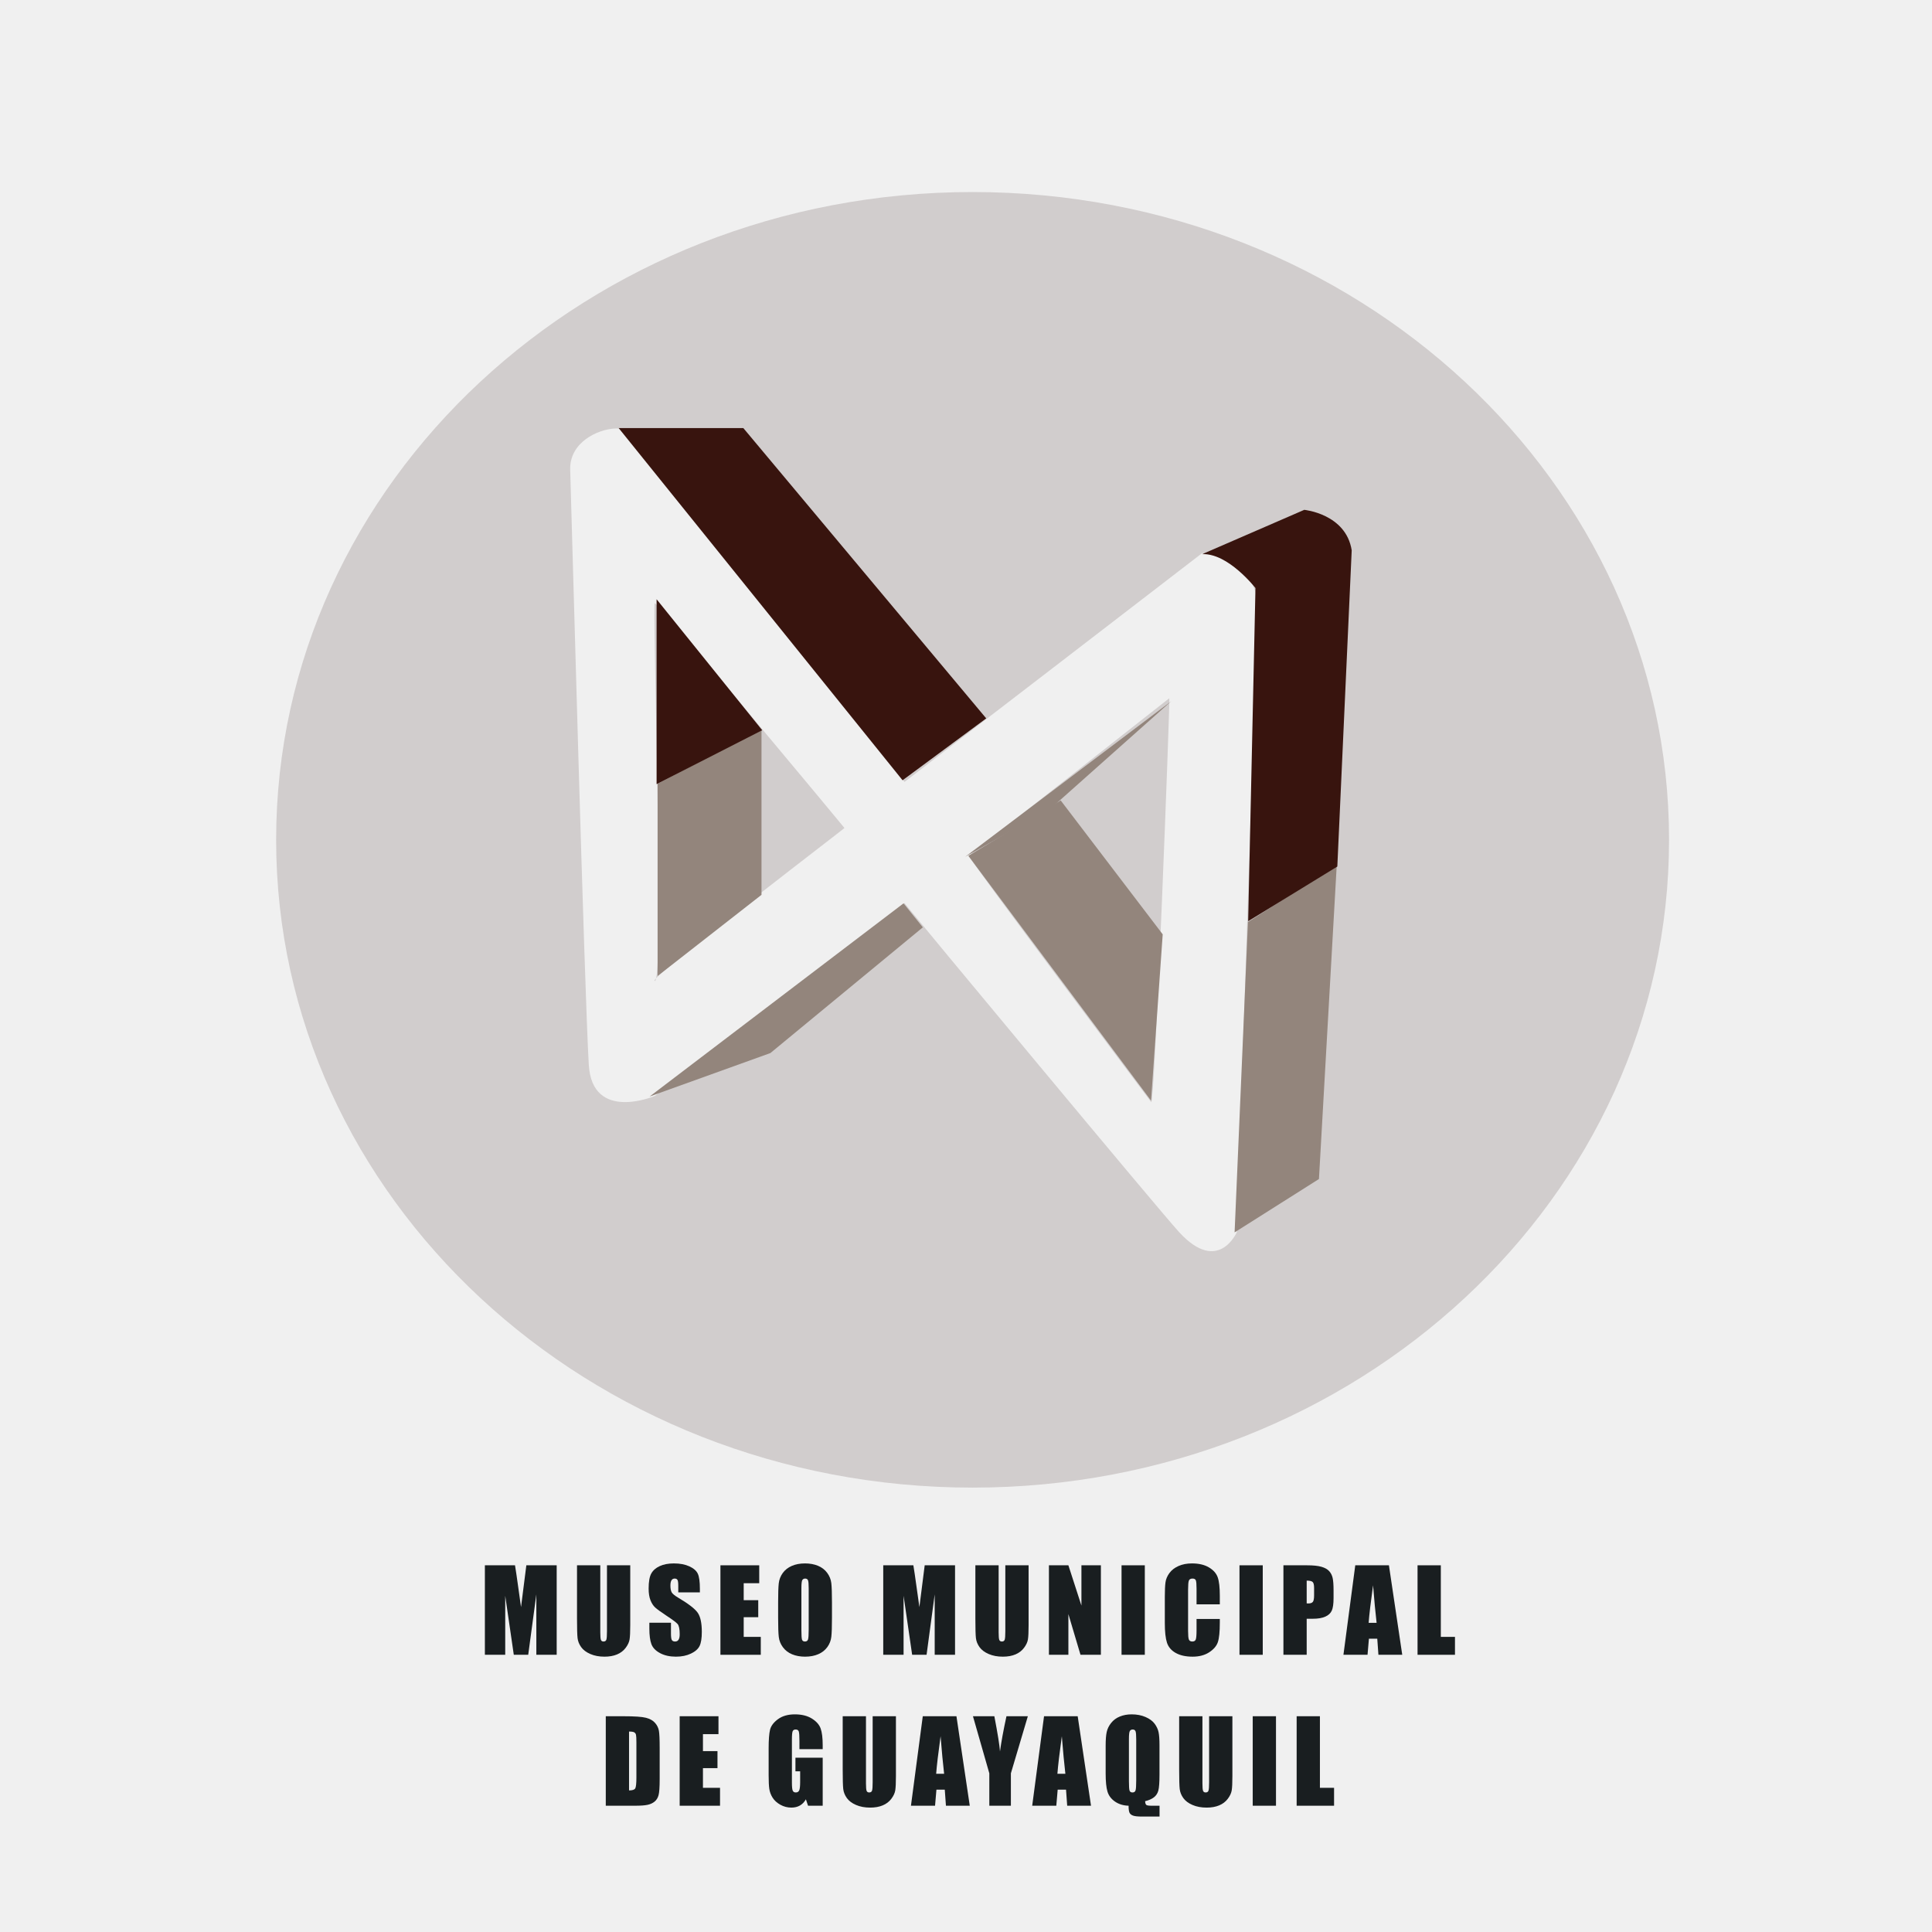
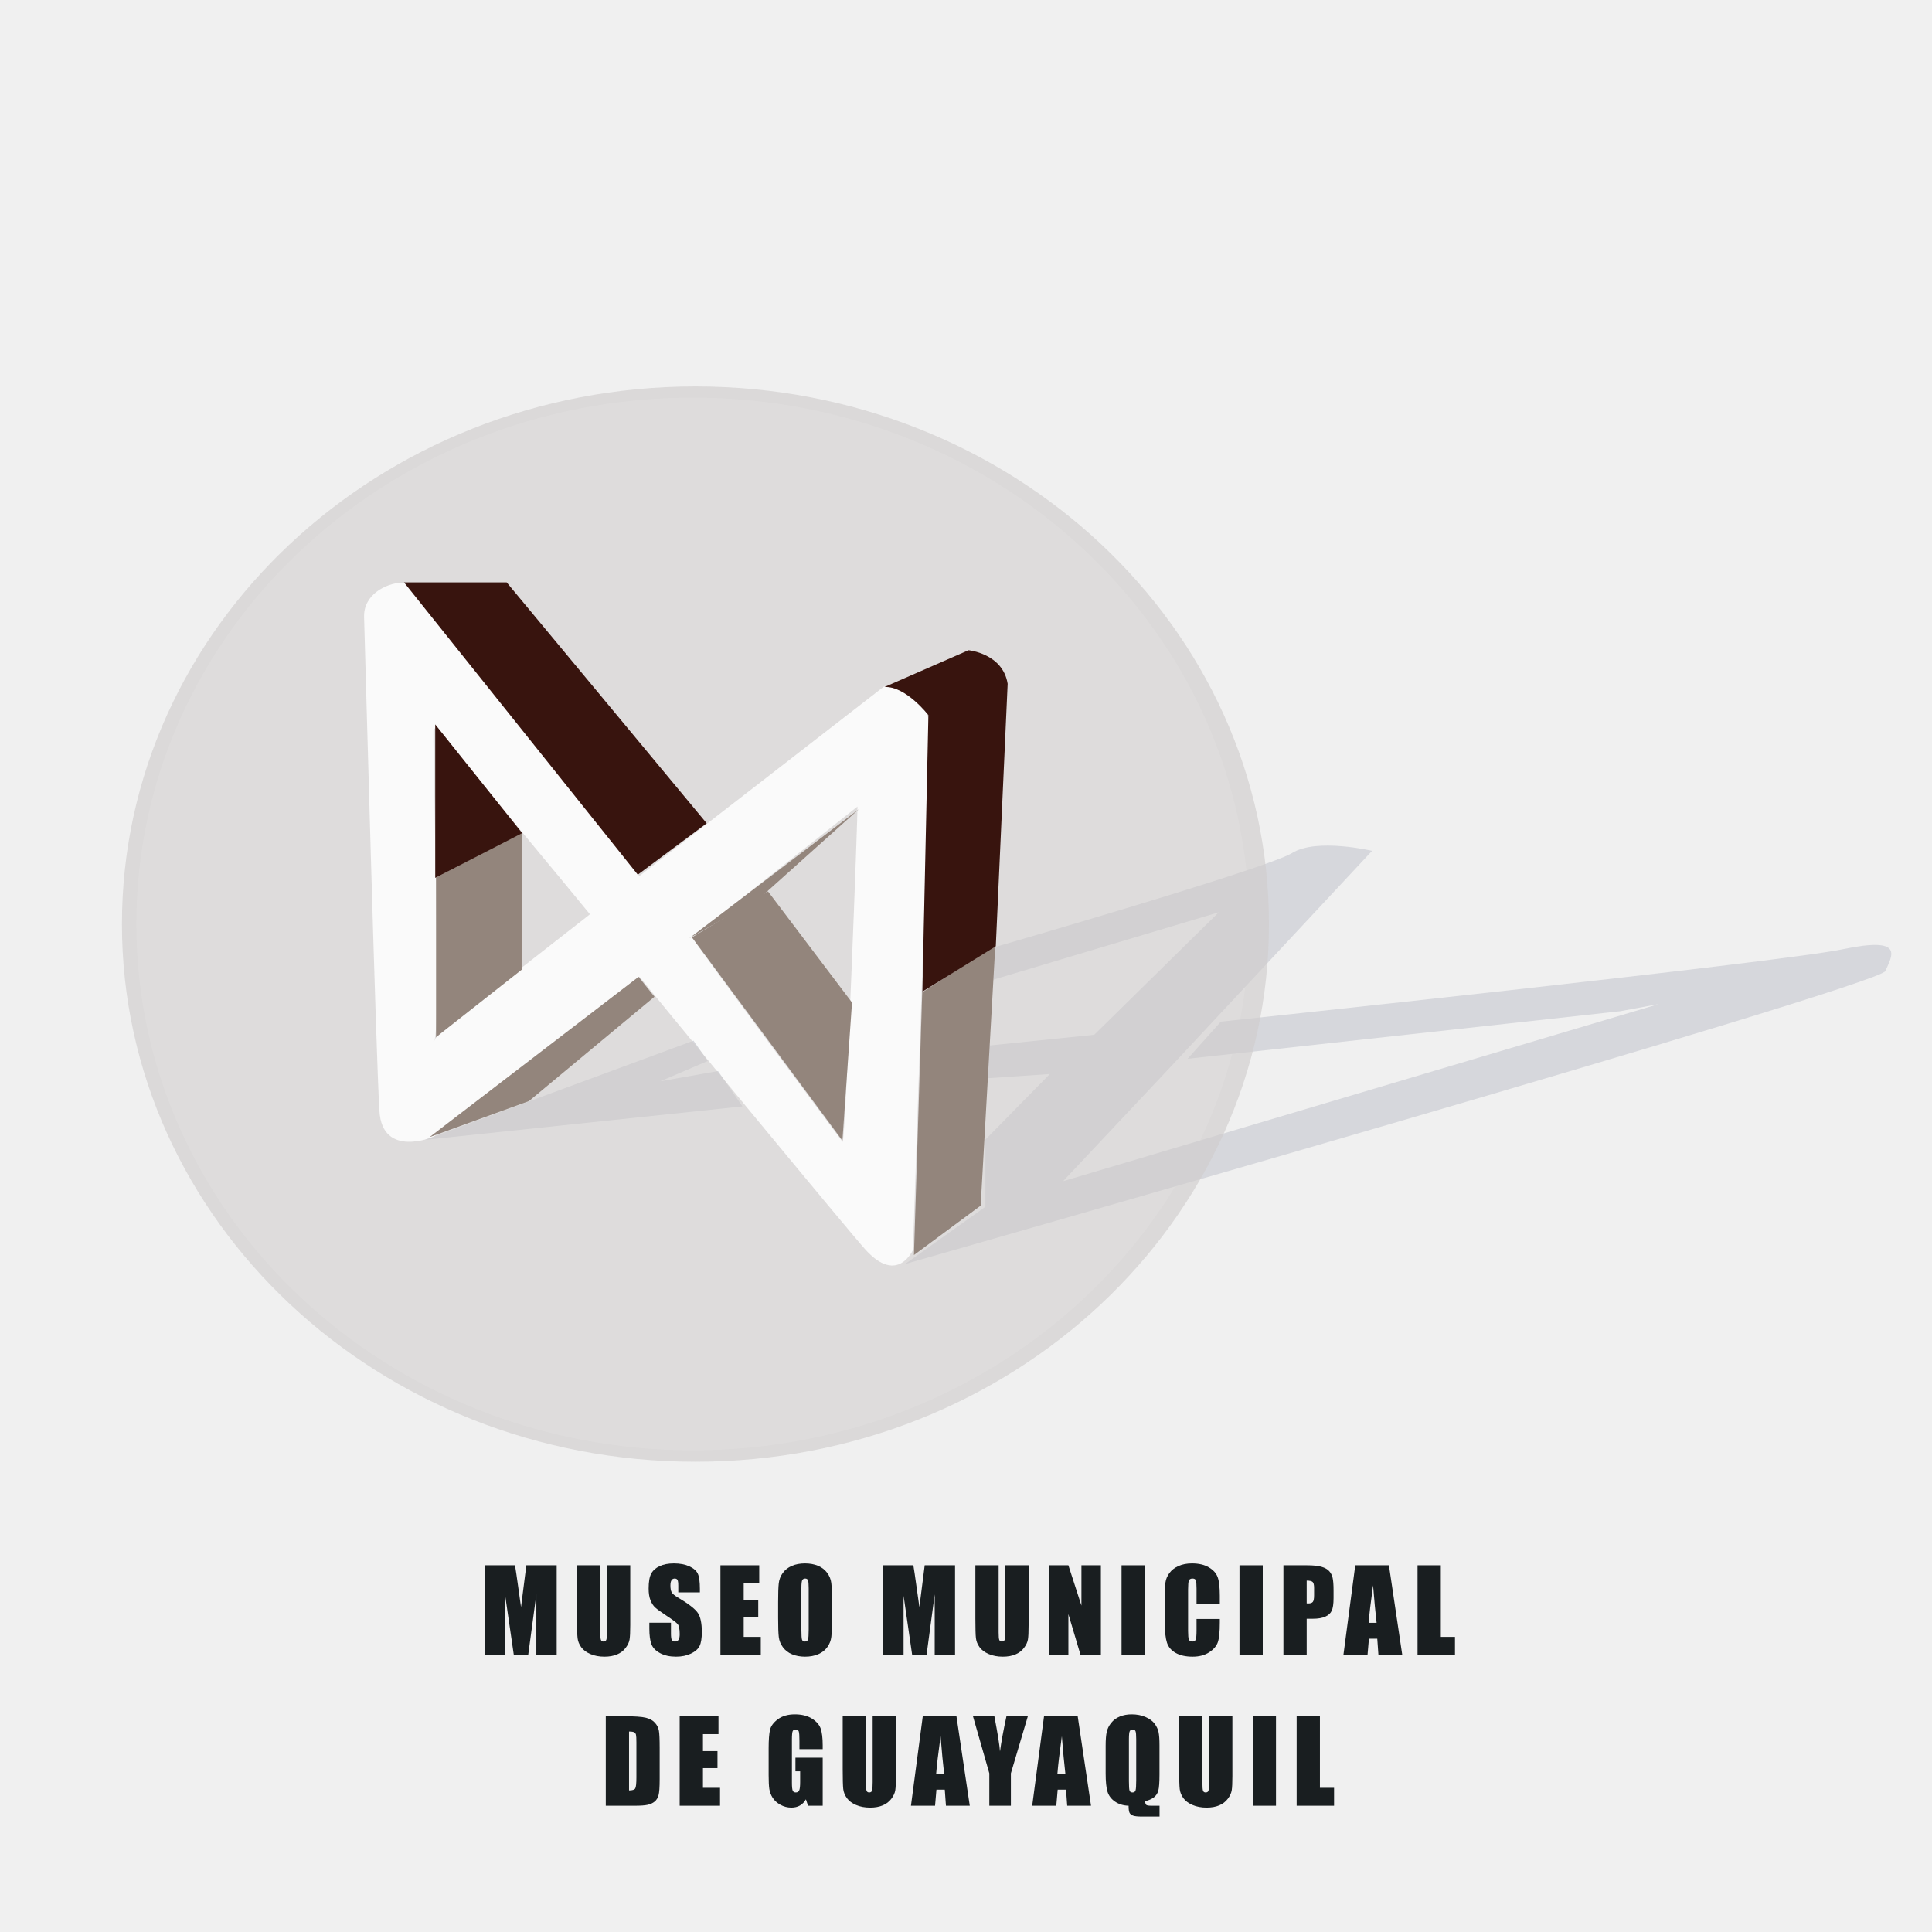
- <svg xmlns="http://www.w3.org/2000/svg" viewBox="0 0 256 256" version="1.1" xml:space="preserve" style="fill-rule:evenodd;clip-rule:evenodd;stroke-linejoin:round;stroke-miterlimit:1.414;">
+ <svg xmlns="http://www.w3.org/2000/svg" width="100%" height="100%" viewBox="0 0 256 256" version="1.1" xml:space="preserve" style="fill-rule:evenodd;clip-rule:evenodd;stroke-linejoin:round;stroke-miterlimit:1.414;">
  <g id="Capa1">
-     <path id="Capa11" d="M128.874,25.446c50.932,0 92.284,38.462 92.284,85.836c0,47.374 -41.352,85.835 -92.284,85.835c-50.933,0 -92.284,-38.461 -92.284,-85.835c0,-47.374 41.351,-85.836 92.284,-85.836l0,0Zm-47.377,31.336c-2.291,0.094 -6.057,1.831 -5.943,5.473c0.188,5.997 1.883,69.021 2.464,78.833c0.456,7.657 8.726,4.136 8.749,4.136c0.02,0 33.024,-25.425 33.087,-25.552l0.028,0.039c1.093,1.386 33.876,40.88 36.408,43.608c5.177,5.582 7.577,-0.062 7.577,0c0,0.061 2.692,-77.825 2.663,-83.409c-0.028,-5.585 -7.216,-6.656 -7.216,-6.635c0,0.02 -39.44,30.33 -39.46,30.33c-0.02,0 -36.983,-46.585 -37.074,-46.629c-0.28,-0.136 -0.681,-0.204 -1.154,-0.198l-0.129,0.004l0,0Zm46.864,56.594c0.067,0.013 26.451,-20.768 26.577,-20.855c0.128,-0.088 -1.934,54.07 -2.396,53.519c-0.042,-0.05 -24.574,-32.739 -24.181,-32.664l0,0Zm-41.42,16.248c2.509,-2.736 24.978,-19.857 24.957,-19.911c-0.022,-0.059 -24.436,-29.431 -25.135,-29.794c-0.353,-0.184 1.161,45.159 0.178,49.705c-0.215,0.234 -0.284,0.362 -0.178,0.364c0.066,0.002 0.125,-0.124 0.178,-0.364Z" style="fill:#d1cdcd;" />
-     <path d="M165.361,122.177l11.766,-7.559l-2.359,41.608l-11.177,7.071l1.77,-41.12l0,0Z" style="fill:#93857c;fill-rule:nonzero;" />
-     <path d="M128.314,113.401l12.233,-7.339l13.518,17.741l-1.545,22.037l-24.206,-32.439l0,0Z" style="fill:#93857c;fill-rule:nonzero;" />
-     <path d="M87.135,103.847l13.769,-7.193l0,21.915l-13.769,10.757l0,-25.479Z" style="fill:#93857c;fill-rule:nonzero;" />
-     <path d="M122.28,122.878l-2.558,-3.179l-33.643,25.596l16.001,-5.759l20.2,-16.658Z" style="fill:#93857c;fill-rule:nonzero;" />
-     <path d="M81.979,56.726l16.519,0l32.182,38.464l-11.085,8.2l-37.616,-46.664l0,0Z" style="fill:#38140e;fill-rule:nonzero;" />
-     <path d="M159.294,73.429l13.526,-5.872c0,0 5.525,0.526 6.289,5.363l-1.907,41.9l-11.811,7.242l0.965,-44.139c0,0 -3.626,-4.667 -7.062,-4.494" style="fill:#38140e;fill-rule:nonzero;" />
-     <path d="M87.002,103.905l13.994,-7.149l0.78,0.968l-14.774,-18.321l0,24.502Z" style="fill:#38140e;fill-rule:nonzero;" />
-     <path d="M127.901,113.522l11.266,-6.346l16.035,-14.269l-27.301,20.615l0,0Z" style="fill:#93857c;fill-rule:nonzero;" />
-     <g>
-       <path d="M73.764,207.41l0,11.858l-2.696,0l0,-8.005l-1.076,8.005l-1.912,0l-1.135,-7.822l0,7.822l-2.696,0l0,-11.858l3.992,0c0.117,0.713 0.242,1.553 0.374,2.52l0.424,3.017l0.704,-5.537l4.021,0Z" style="fill:#191e20;fill-rule:nonzero;" />
-       <path d="M83.511,207.41l0,7.925c0,0.898 -0.03,1.529 -0.088,1.893c-0.059,0.364 -0.232,0.737 -0.52,1.121c-0.288,0.383 -0.668,0.674 -1.139,0.871c-0.471,0.198 -1.027,0.297 -1.666,0.297c-0.708,0 -1.333,-0.117 -1.875,-0.352c-0.542,-0.234 -0.948,-0.539 -1.216,-0.915c-0.269,-0.376 -0.427,-0.773 -0.476,-1.19c-0.049,-0.418 -0.074,-1.295 -0.074,-2.633l0,-7.017l3.084,0l0,8.892c0,0.517 0.028,0.848 0.084,0.992c0.056,0.144 0.17,0.216 0.341,0.216c0.195,0 0.321,-0.079 0.377,-0.238c0.056,-0.159 0.084,-0.533 0.084,-1.124l0,-8.738l3.084,0Z" style="fill:#191e20;fill-rule:nonzero;" />
-       <path d="M92.738,210.999l-2.864,0l0,-0.879c0,-0.41 -0.037,-0.671 -0.11,-0.784c-0.073,-0.112 -0.195,-0.168 -0.366,-0.168c-0.186,0 -0.326,0.076 -0.421,0.227c-0.095,0.151 -0.143,0.381 -0.143,0.688c0,0.396 0.054,0.694 0.161,0.894c0.103,0.2 0.393,0.442 0.872,0.725c1.372,0.815 2.236,1.484 2.592,2.007c0.357,0.522 0.535,1.365 0.535,2.527c0,0.844 -0.099,1.467 -0.297,1.867c-0.197,0.401 -0.579,0.737 -1.146,1.007c-0.566,0.271 -1.225,0.407 -1.977,0.407c-0.826,0 -1.53,-0.156 -2.113,-0.469c-0.584,-0.312 -0.966,-0.71 -1.147,-1.194c-0.18,-0.483 -0.271,-1.169 -0.271,-2.058l0,-0.776l2.864,0l0,1.443c0,0.444 0.04,0.73 0.121,0.857c0.081,0.127 0.223,0.19 0.428,0.19c0.206,0 0.358,-0.08 0.458,-0.242c0.1,-0.161 0.15,-0.4 0.15,-0.717c0,-0.699 -0.095,-1.155 -0.285,-1.37c-0.196,-0.215 -0.677,-0.574 -1.443,-1.077c-0.767,-0.507 -1.275,-0.876 -1.524,-1.106c-0.249,-0.229 -0.455,-0.546 -0.618,-0.952c-0.164,-0.405 -0.246,-0.923 -0.246,-1.552c0,-0.909 0.116,-1.573 0.348,-1.993c0.232,-0.42 0.607,-0.748 1.124,-0.985c0.518,-0.237 1.143,-0.355 1.875,-0.355c0.801,0 1.484,0.129 2.047,0.388c0.564,0.259 0.938,0.585 1.121,0.978c0.183,0.393 0.275,1.061 0.275,2.003l0,0.469Z" style="fill:#191e20;fill-rule:nonzero;" />
-       <path d="M95.461,207.41l5.141,0l0,2.373l-2.058,0l0,2.249l1.927,0l0,2.255l-1.927,0l0,2.608l2.264,0l0,2.373l-5.347,0l0,-11.858Z" style="fill:#191e20;fill-rule:nonzero;" />
-       <path d="M110.24,214.353c0,1.192 -0.028,2.035 -0.085,2.531c-0.056,0.496 -0.231,0.948 -0.527,1.359c-0.295,0.41 -0.694,0.725 -1.197,0.944c-0.503,0.22 -1.089,0.33 -1.758,0.33c-0.635,0 -1.205,-0.104 -1.71,-0.311c-0.506,-0.208 -0.912,-0.519 -1.22,-0.934c-0.308,-0.415 -0.491,-0.867 -0.549,-1.355c-0.059,-0.488 -0.088,-1.343 -0.088,-2.564l0,-2.028c0,-1.192 0.028,-2.035 0.084,-2.531c0.056,-0.496 0.232,-0.948 0.527,-1.359c0.296,-0.41 0.695,-0.725 1.198,-0.944c0.503,-0.22 1.089,-0.33 1.758,-0.33c0.635,0 1.205,0.104 1.71,0.311c0.505,0.208 0.912,0.519 1.219,0.934c0.308,0.415 0.491,0.867 0.55,1.355c0.058,0.488 0.088,1.343 0.088,2.564l0,2.028Zm-3.084,-3.896c0,-0.552 -0.03,-0.905 -0.091,-1.058c-0.061,-0.154 -0.187,-0.231 -0.378,-0.231c-0.161,0 -0.284,0.062 -0.369,0.187c-0.086,0.124 -0.129,0.492 -0.129,1.102l0,5.537c0,0.689 0.028,1.113 0.085,1.274c0.056,0.162 0.186,0.242 0.391,0.242c0.21,0 0.345,-0.093 0.403,-0.278c0.059,-0.186 0.088,-0.628 0.088,-1.326l0,-5.449Z" style="fill:#191e20;fill-rule:nonzero;" />
-       <path d="M126.548,207.41l0,11.858l-2.696,0l0,-8.005l-1.076,8.005l-1.912,0l-1.135,-7.822l0,7.822l-2.695,0l0,-11.858l3.991,0c0.118,0.713 0.242,1.553 0.374,2.52l0.425,3.017l0.703,-5.537l4.021,0Z" style="fill:#191e20;fill-rule:nonzero;" />
-       <path d="M136.295,207.41l0,7.925c0,0.898 -0.029,1.529 -0.088,1.893c-0.059,0.364 -0.232,0.737 -0.52,1.121c-0.288,0.383 -0.668,0.674 -1.139,0.871c-0.471,0.198 -1.027,0.297 -1.666,0.297c-0.708,0 -1.333,-0.117 -1.875,-0.352c-0.542,-0.234 -0.947,-0.539 -1.216,-0.915c-0.269,-0.376 -0.427,-0.773 -0.476,-1.19c-0.049,-0.418 -0.073,-1.295 -0.073,-2.633l0,-7.017l3.083,0l0,8.892c0,0.517 0.028,0.848 0.084,0.992c0.057,0.144 0.17,0.216 0.341,0.216c0.195,0 0.321,-0.079 0.377,-0.238c0.056,-0.159 0.084,-0.533 0.084,-1.124l0,-8.738l3.084,0Z" style="fill:#191e20;fill-rule:nonzero;" />
-       <path d="M145.873,207.41l0,11.858l-2.702,0l-1.604,-5.391l0,5.391l-2.578,0l0,-11.858l2.578,0l1.728,5.339l0,-5.339l2.578,0Z" style="fill:#191e20;fill-rule:nonzero;" />
-       <rect x="148.611" y="207.41" width="3.083" height="11.858" style="fill:#191e20;fill-rule:nonzero;" />
-       <path d="M161.632,212.581l-3.083,0l0,-2.065c0,-0.601 -0.033,-0.976 -0.099,-1.125c-0.066,-0.149 -0.211,-0.223 -0.436,-0.223c-0.254,0 -0.415,0.09 -0.483,0.271c-0.069,0.181 -0.103,0.571 -0.103,1.172l0,5.508c0,0.576 0.034,0.952 0.103,1.127c0.068,0.176 0.222,0.264 0.461,0.264c0.23,0 0.38,-0.088 0.451,-0.264c0.07,-0.175 0.106,-0.588 0.106,-1.237l0,-1.487l3.083,0l0,0.461c0,1.226 -0.086,2.095 -0.26,2.608c-0.173,0.512 -0.556,0.962 -1.15,1.347c-0.593,0.386 -1.324,0.579 -2.193,0.579c-0.904,0 -1.648,-0.164 -2.234,-0.491c-0.586,-0.327 -0.974,-0.78 -1.165,-1.358c-0.19,-0.579 -0.285,-1.449 -0.285,-2.611l0,-3.465c0,-0.854 0.029,-1.495 0.088,-1.922c0.058,-0.428 0.233,-0.839 0.523,-1.235c0.291,-0.395 0.694,-0.706 1.209,-0.933c0.515,-0.227 1.107,-0.341 1.776,-0.341c0.908,0 1.658,0.176 2.248,0.527c0.591,0.352 0.979,0.79 1.165,1.315c0.185,0.525 0.278,1.342 0.278,2.45l0,1.128Z" style="fill:#191e20;fill-rule:nonzero;" />
-       <rect x="164.238" y="207.41" width="3.083" height="11.858" style="fill:#191e20;fill-rule:nonzero;" />
-       <path d="M170.06,207.41l3.105,0c0.84,0 1.486,0.066 1.937,0.198c0.452,0.132 0.791,0.322 1.018,0.571c0.227,0.249 0.381,0.551 0.462,0.905c0.08,0.354 0.121,0.902 0.121,1.644l0,1.033c0,0.756 -0.079,1.308 -0.235,1.655c-0.156,0.347 -0.443,0.613 -0.86,0.798c-0.418,0.186 -0.964,0.279 -1.637,0.279l-0.828,0l0,4.775l-3.083,0l0,-11.858Zm3.083,2.029l0,3.017c0.088,0.005 0.164,0.008 0.227,0.008c0.283,0 0.48,-0.07 0.59,-0.209c0.11,-0.139 0.164,-0.428 0.164,-0.868l0,-0.974c0,-0.405 -0.063,-0.669 -0.19,-0.791c-0.127,-0.122 -0.391,-0.183 -0.791,-0.183Z" style="fill:#191e20;fill-rule:nonzero;" />
-       <path d="M184.04,207.41l1.765,11.858l-3.157,0l-0.153,-2.131l-1.106,0l-0.183,2.131l-3.194,0l1.568,-11.858l4.46,0Zm-1.633,7.625c-0.157,-1.343 -0.313,-3.001 -0.469,-4.974c-0.313,2.266 -0.508,3.924 -0.586,4.974l1.055,0Z" style="fill:#191e20;fill-rule:nonzero;" />
-       <path d="M190.916,207.41l0,9.485l1.875,0l0,2.373l-4.959,0l0,-11.858l3.084,0Z" style="fill:#191e20;fill-rule:nonzero;" />
-       <path d="M80.269,227.41l2.307,0c1.489,0 2.496,0.068 3.021,0.205c0.525,0.137 0.924,0.361 1.198,0.674c0.273,0.312 0.444,0.66 0.513,1.044c0.068,0.383 0.102,1.136 0.102,2.259l0,4.153c0,1.064 -0.05,1.776 -0.15,2.135c-0.1,0.359 -0.275,0.64 -0.524,0.842c-0.249,0.203 -0.556,0.345 -0.923,0.425c-0.366,0.081 -0.918,0.121 -1.655,0.121l-3.889,0l0,-11.858Zm3.083,2.029l0,7.8c0.445,0 0.718,-0.089 0.821,-0.267c0.102,-0.178 0.154,-0.663 0.154,-1.454l0,-4.607c0,-0.537 -0.017,-0.881 -0.052,-1.033c-0.034,-0.151 -0.112,-0.262 -0.234,-0.333c-0.122,-0.071 -0.352,-0.106 -0.689,-0.106Z" style="fill:#191e20;fill-rule:nonzero;" />
-       <path d="M90.06,227.41l5.142,0l0,2.373l-2.058,0l0,2.249l1.926,0l0,2.255l-1.926,0l0,2.608l2.263,0l0,2.373l-5.347,0l0,-11.858Z" style="fill:#191e20;fill-rule:nonzero;" />
-       <path d="M109.012,231.775l-3.083,0l0,-1.076c0,-0.679 -0.03,-1.104 -0.088,-1.275c-0.059,-0.171 -0.198,-0.256 -0.418,-0.256c-0.19,0 -0.32,0.073 -0.388,0.22c-0.068,0.146 -0.102,0.522 -0.102,1.128l0,5.69c0,0.533 0.034,0.883 0.102,1.051c0.068,0.169 0.205,0.253 0.41,0.253c0.225,0 0.377,-0.095 0.458,-0.285c0.081,-0.191 0.121,-0.562 0.121,-1.114l0,-1.406l-0.623,0l0,-1.802l3.611,0l0,6.365l-1.941,0l-0.285,-0.85c-0.21,0.367 -0.475,0.641 -0.795,0.824c-0.32,0.183 -0.697,0.275 -1.132,0.275c-0.517,0 -1.002,-0.126 -1.454,-0.377c-0.451,-0.252 -0.794,-0.563 -1.029,-0.934c-0.234,-0.371 -0.38,-0.761 -0.439,-1.168c-0.059,-0.408 -0.088,-1.02 -0.088,-1.835l0,-3.523c0,-1.133 0.061,-1.955 0.183,-2.468c0.122,-0.513 0.473,-0.983 1.051,-1.41c0.579,-0.427 1.327,-0.641 2.245,-0.641c0.903,0 1.653,0.186 2.249,0.557c0.595,0.371 0.983,0.811 1.164,1.322c0.181,0.51 0.271,1.251 0.271,2.223l0,0.512Z" style="fill:#191e20;fill-rule:nonzero;" />
-       <path d="M118.715,227.41l0,7.925c0,0.898 -0.029,1.529 -0.088,1.893c-0.058,0.364 -0.232,0.737 -0.52,1.121c-0.288,0.383 -0.667,0.674 -1.139,0.871c-0.471,0.198 -1.026,0.297 -1.666,0.297c-0.708,0 -1.333,-0.117 -1.875,-0.352c-0.542,-0.234 -0.947,-0.539 -1.216,-0.915c-0.268,-0.376 -0.427,-0.773 -0.476,-1.19c-0.049,-0.418 -0.073,-1.295 -0.073,-2.633l0,-7.017l3.084,0l0,8.892c0,0.517 0.028,0.848 0.084,0.992c0.056,0.144 0.169,0.216 0.34,0.216c0.196,0 0.321,-0.079 0.378,-0.238c0.056,-0.159 0.084,-0.533 0.084,-1.124l0,-8.738l3.083,0Z" style="fill:#191e20;fill-rule:nonzero;" />
-       <path d="M126.734,227.41l1.765,11.858l-3.157,0l-0.154,-2.131l-1.106,0l-0.183,2.131l-3.193,0l1.567,-11.858l4.461,0Zm-1.633,7.625c-0.157,-1.343 -0.313,-3.001 -0.469,-4.974c-0.313,2.266 -0.508,3.924 -0.586,4.974l1.055,0Z" style="fill:#191e20;fill-rule:nonzero;" />
-       <path d="M136.195,227.41l-2.248,7.566l0,4.292l-2.857,0l0,-4.292l-2.168,-7.566l2.835,0c0.444,2.31 0.693,3.865 0.747,4.666c0.171,-1.265 0.456,-2.82 0.857,-4.666l2.834,0Z" style="fill:#191e20;fill-rule:nonzero;" />
-       <path d="M142.8,227.41l1.765,11.858l-3.156,0l-0.154,-2.131l-1.106,0l-0.183,2.131l-3.194,0l1.568,-11.858l4.46,0Zm-1.633,7.625c-0.156,-1.343 -0.313,-3.001 -0.469,-4.974c-0.312,2.266 -0.508,3.924 -0.586,4.974l1.055,0Z" style="fill:#191e20;fill-rule:nonzero;" />
-       <path d="M153.646,239.268l0,1.436l-2.329,0c-0.562,0 -0.957,-0.043 -1.187,-0.129c-0.229,-0.085 -0.384,-0.213 -0.465,-0.384c-0.08,-0.171 -0.121,-0.479 -0.121,-0.923c-0.698,-0.02 -1.298,-0.203 -1.801,-0.549c-0.503,-0.347 -0.835,-0.788 -0.996,-1.322c-0.162,-0.535 -0.242,-1.335 -0.242,-2.399l0,-3.669c0,-0.806 0.047,-1.42 0.143,-1.843c0.095,-0.422 0.291,-0.82 0.589,-1.193c0.298,-0.374 0.681,-0.656 1.15,-0.846c0.469,-0.191 0.989,-0.286 1.56,-0.286c0.689,0 1.303,0.117 1.842,0.352c0.54,0.234 0.943,0.532 1.209,0.893c0.266,0.361 0.439,0.736 0.52,1.124c0.08,0.389 0.121,0.966 0.121,1.733l0,3.852c0,1.055 -0.052,1.77 -0.154,2.146c-0.103,0.376 -0.299,0.675 -0.59,0.897c-0.29,0.223 -0.677,0.392 -1.161,0.509c0.015,0.264 0.07,0.43 0.165,0.498c0.095,0.069 0.321,0.103 0.678,0.103l1.069,0Zm-3.091,-8.811c0,-0.552 -0.03,-0.905 -0.091,-1.058c-0.061,-0.154 -0.187,-0.231 -0.378,-0.231c-0.161,0 -0.284,0.062 -0.369,0.187c-0.086,0.124 -0.129,0.492 -0.129,1.102l0,5.537c0,0.689 0.028,1.113 0.085,1.274c0.056,0.162 0.186,0.242 0.391,0.242c0.21,0 0.345,-0.093 0.403,-0.278c0.059,-0.186 0.088,-0.628 0.088,-1.326l0,-5.449Z" style="fill:#191e20;fill-rule:nonzero;" />
-       <path d="M163.298,227.41l0,7.925c0,0.898 -0.029,1.529 -0.088,1.893c-0.059,0.364 -0.232,0.737 -0.52,1.121c-0.288,0.383 -0.668,0.674 -1.139,0.871c-0.471,0.198 -1.027,0.297 -1.666,0.297c-0.708,0 -1.333,-0.117 -1.875,-0.352c-0.542,-0.234 -0.948,-0.539 -1.216,-0.915c-0.269,-0.376 -0.427,-0.773 -0.476,-1.19c-0.049,-0.418 -0.073,-1.295 -0.073,-2.633l0,-7.017l3.083,0l0,8.892c0,0.517 0.028,0.848 0.084,0.992c0.056,0.144 0.17,0.216 0.341,0.216c0.195,0 0.321,-0.079 0.377,-0.238c0.056,-0.159 0.084,-0.533 0.084,-1.124l0,-8.738l3.084,0Z" style="fill:#191e20;fill-rule:nonzero;" />
-       <rect x="165.992" y="227.41" width="3.083" height="11.858" style="fill:#191e20;fill-rule:nonzero;" />
-       <path d="M174.896,227.41l0,9.485l1.875,0l0,2.373l-4.958,0l0,-11.858l3.083,0Z" style="fill:#191e20;fill-rule:nonzero;" />
-     </g>
+     <ellipse cx="91.802" cy="122.431" rx="73.728" ry="69.734" style="fill:#fff;fill-opacity:0.692;" />
+     <path d="M56.289,151.038l42.095,-4.434l-3.242,-4.686l-7.64,1.353l6.274,-2.682l-1.88,-2.7l-35.607,13.149Z" style="fill:#d6d7dc;fill-rule:nonzero;" />
+     <path d="M119.907,167.501c0,0 129.026,-36.804 129.909,-38.831c0.889,-2.026 2.642,-4.626 -5.604,-2.898c-8.236,1.744 -82.443,9.598 -82.443,9.598l-4.41,4.923l57.336,-6.303l5.084,-0.943l-78.91,23.464l14.43,-15.346l26.511,-28.425c0,0 -7.368,-1.741 -10.607,0.295c-3.249,2.021 -39.458,12.483 -39.458,12.483l-0.298,4.349l30.039,-8.979l-16.494,16.222l-14.137,1.445l-0.29,4.338l8.539,-0.58l-8.539,8.695l0,8.895l-10.658,7.598Z" style="fill:#d6d7dc;fill-rule:nonzero;" />
+     <path id="Capa11" d="M92.151,51.206c41.942,0 75.994,31.923 75.994,71.243c0,39.319 -34.052,71.241 -75.994,71.241c-41.942,0 -75.993,-31.922 -75.993,-71.241c0,-39.32 34.051,-71.243 75.993,-71.243l0,0Zm-39.013,26.008c-1.887,0.078 -4.988,1.52 -4.894,4.543c0.154,4.977 1.55,57.286 2.029,65.43c0.375,6.355 7.185,3.433 7.204,3.433c0.017,0 27.195,-21.102 27.247,-21.208l0.023,0.033c0.9,1.15 27.896,33.929 29.981,36.193c4.263,4.633 6.239,-0.051 6.239,0c0,0.051 2.217,-64.593 2.193,-69.228c-0.023,-4.635 -5.942,-5.524 -5.942,-5.507c0,0.017 -32.478,25.174 -32.494,25.174c-0.017,0 -30.455,-38.665 -30.53,-38.702c-0.231,-0.112 -0.561,-0.169 -0.95,-0.164l-0.106,0.003l0,0Zm38.591,46.973c0.055,0.01 21.782,-17.238 21.885,-17.31c0.106,-0.073 -1.592,44.878 -1.973,44.42c-0.034,-0.041 -20.236,-27.173 -19.912,-27.11l0,0Zm-34.108,13.485c2.066,-2.271 20.568,-16.481 20.551,-16.526c-0.018,-0.049 -20.122,-24.427 -20.698,-24.728c-0.291,-0.153 0.956,37.481 0.147,41.254c-0.178,0.194 -0.234,0.301 -0.147,0.302c0.054,0.002 0.103,-0.103 0.147,-0.302Z" style="fill:#d1cdcd;fill-opacity:0.657;" />
+     <path d="M122.198,131.491l9.689,-6.274l-1.943,34.534l-8.844,6.549l1.098,-34.809l0,0Z" style="fill:#93857c;fill-rule:nonzero;" />
+     <path d="M91.69,124.207l10.074,-6.091l11.132,14.725l-1.273,18.29l-19.933,-26.924l0,0Z" style="fill:#93857c;fill-rule:nonzero;" />
+     <path d="M57.78,116.278l11.339,-5.97l0,18.189l-11.339,8.928l0,-21.147Z" style="fill:#93857c;fill-rule:nonzero;" />
+     <path d="M86.721,132.073l-2.106,-2.638l-27.704,21.244l13.176,-4.78l16.634,-13.826l0,0Z" style="fill:#93857c;fill-rule:nonzero;" />
+     <path d="M53.534,77.168l13.603,0l26.502,31.924l-9.129,6.806l-30.976,-38.73Z" style="fill:#38140e;fill-rule:nonzero;" />
+     <path d="M117.201,91.031l11.139,-4.874c0,0 4.55,0.437 5.179,4.452l-1.571,34.776l-9.726,6.011l0.795,-36.635c0,0 -2.986,-3.873 -5.816,-3.73" style="fill:#38140e;fill-rule:nonzero;" />
+     <path d="M57.671,116.326l11.523,-5.934l0.643,0.804l-12.166,-15.207l0,20.337Z" style="fill:#38140e;fill-rule:nonzero;" />
+     <path d="M91.35,124.308l9.277,-5.267l13.205,-11.843l-22.482,17.11l0,0Z" style="fill:#93857c;fill-rule:nonzero;" />
+   </g>
+   <g>
+     <path d="M73.764,207.41l0,11.858l-2.696,0l0,-8.005l-1.076,8.005l-1.912,0l-1.135,-7.822l0,7.822l-2.696,0l0,-11.858l3.992,0c0.117,0.713 0.242,1.553 0.374,2.52l0.424,3.017l0.704,-5.537l4.021,0Z" style="fill:#191e20;fill-rule:nonzero;" />
+     <path d="M83.511,207.41l0,7.925c0,0.898 -0.03,1.529 -0.088,1.893c-0.059,0.364 -0.232,0.737 -0.52,1.121c-0.288,0.383 -0.668,0.674 -1.139,0.871c-0.471,0.198 -1.027,0.297 -1.666,0.297c-0.708,0 -1.333,-0.117 -1.875,-0.352c-0.542,-0.234 -0.948,-0.539 -1.216,-0.915c-0.269,-0.376 -0.427,-0.773 -0.476,-1.19c-0.049,-0.418 -0.074,-1.295 -0.074,-2.633l0,-7.017l3.084,0l0,8.892c0,0.517 0.028,0.848 0.084,0.992c0.056,0.144 0.17,0.216 0.341,0.216c0.195,0 0.321,-0.079 0.377,-0.238c0.056,-0.159 0.084,-0.533 0.084,-1.124l0,-8.738l3.084,0Z" style="fill:#191e20;fill-rule:nonzero;" />
+     <path d="M92.738,210.999l-2.864,0l0,-0.879c0,-0.41 -0.037,-0.671 -0.11,-0.784c-0.073,-0.112 -0.195,-0.168 -0.366,-0.168c-0.186,0 -0.326,0.076 -0.421,0.227c-0.095,0.151 -0.143,0.381 -0.143,0.688c0,0.396 0.054,0.694 0.161,0.894c0.103,0.2 0.393,0.442 0.872,0.725c1.372,0.815 2.236,1.484 2.592,2.007c0.357,0.522 0.535,1.365 0.535,2.527c0,0.844 -0.099,1.467 -0.297,1.867c-0.197,0.401 -0.579,0.737 -1.146,1.007c-0.566,0.271 -1.225,0.407 -1.977,0.407c-0.826,0 -1.53,-0.156 -2.113,-0.469c-0.584,-0.312 -0.966,-0.71 -1.147,-1.194c-0.18,-0.483 -0.271,-1.169 -0.271,-2.058l0,-0.776l2.864,0l0,1.443c0,0.444 0.04,0.73 0.121,0.857c0.081,0.127 0.223,0.19 0.428,0.19c0.206,0 0.358,-0.08 0.458,-0.242c0.1,-0.161 0.15,-0.4 0.15,-0.717c0,-0.699 -0.095,-1.155 -0.285,-1.37c-0.196,-0.215 -0.677,-0.574 -1.443,-1.077c-0.767,-0.507 -1.275,-0.876 -1.524,-1.106c-0.249,-0.229 -0.455,-0.546 -0.618,-0.952c-0.164,-0.405 -0.246,-0.923 -0.246,-1.552c0,-0.909 0.116,-1.573 0.348,-1.993c0.232,-0.42 0.607,-0.748 1.124,-0.985c0.518,-0.237 1.143,-0.355 1.875,-0.355c0.801,0 1.484,0.129 2.047,0.388c0.564,0.259 0.938,0.585 1.121,0.978c0.183,0.393 0.275,1.061 0.275,2.003l0,0.469Z" style="fill:#191e20;fill-rule:nonzero;" />
+     <path d="M95.461,207.41l5.141,0l0,2.373l-2.058,0l0,2.249l1.927,0l0,2.255l-1.927,0l0,2.608l2.264,0l0,2.373l-5.347,0l0,-11.858l0,0Z" style="fill:#191e20;fill-rule:nonzero;" />
+     <path d="M110.24,214.353c0,1.192 -0.028,2.035 -0.085,2.531c-0.056,0.496 -0.231,0.948 -0.527,1.359c-0.295,0.41 -0.694,0.725 -1.197,0.944c-0.503,0.22 -1.089,0.33 -1.758,0.33c-0.635,0 -1.205,-0.104 -1.71,-0.311c-0.506,-0.208 -0.912,-0.519 -1.22,-0.934c-0.308,-0.415 -0.491,-0.867 -0.549,-1.355c-0.059,-0.488 -0.088,-1.343 -0.088,-2.564l0,-2.028c0,-1.192 0.028,-2.035 0.084,-2.531c0.056,-0.496 0.232,-0.948 0.527,-1.359c0.296,-0.41 0.695,-0.725 1.198,-0.944c0.503,-0.22 1.089,-0.33 1.758,-0.33c0.635,0 1.205,0.104 1.71,0.311c0.505,0.208 0.912,0.519 1.219,0.934c0.308,0.415 0.491,0.867 0.55,1.355c0.058,0.488 0.088,1.343 0.088,2.564l0,2.028Zm-3.084,-3.896c0,-0.552 -0.03,-0.905 -0.091,-1.058c-0.061,-0.154 -0.187,-0.231 -0.378,-0.231c-0.161,0 -0.284,0.062 -0.369,0.187c-0.086,0.124 -0.129,0.492 -0.129,1.102l0,5.537c0,0.689 0.028,1.113 0.085,1.274c0.056,0.162 0.186,0.242 0.391,0.242c0.21,0 0.345,-0.093 0.403,-0.278c0.059,-0.186 0.088,-0.628 0.088,-1.326l0,-5.449l0,0Z" style="fill:#191e20;fill-rule:nonzero;" />
+     <path d="M126.548,207.41l0,11.858l-2.696,0l0,-8.005l-1.076,8.005l-1.912,0l-1.135,-7.822l0,7.822l-2.695,0l0,-11.858l3.991,0c0.118,0.713 0.242,1.553 0.374,2.52l0.425,3.017l0.703,-5.537l4.021,0Z" style="fill:#191e20;fill-rule:nonzero;" />
+     <path d="M136.295,207.41l0,7.925c0,0.898 -0.029,1.529 -0.088,1.893c-0.059,0.364 -0.232,0.737 -0.52,1.121c-0.288,0.383 -0.668,0.674 -1.139,0.871c-0.471,0.198 -1.027,0.297 -1.666,0.297c-0.708,0 -1.333,-0.117 -1.875,-0.352c-0.542,-0.234 -0.947,-0.539 -1.216,-0.915c-0.269,-0.376 -0.427,-0.773 -0.476,-1.19c-0.049,-0.418 -0.073,-1.295 -0.073,-2.633l0,-7.017l3.083,0l0,8.892c0,0.517 0.028,0.848 0.084,0.992c0.057,0.144 0.17,0.216 0.341,0.216c0.195,0 0.321,-0.079 0.377,-0.238c0.056,-0.159 0.084,-0.533 0.084,-1.124l0,-8.738l3.084,0Z" style="fill:#191e20;fill-rule:nonzero;" />
+     <path d="M145.873,207.41l0,11.858l-2.702,0l-1.604,-5.391l0,5.391l-2.578,0l0,-11.858l2.578,0l1.728,5.339l0,-5.339l2.578,0Z" style="fill:#191e20;fill-rule:nonzero;" />
+     <rect x="148.611" y="207.41" width="3.083" height="11.858" style="fill:#191e20;" />
+     <path d="M161.632,212.581l-3.083,0l0,-2.065c0,-0.601 -0.033,-0.976 -0.099,-1.125c-0.066,-0.149 -0.211,-0.223 -0.436,-0.223c-0.254,0 -0.415,0.09 -0.483,0.271c-0.069,0.181 -0.103,0.571 -0.103,1.172l0,5.508c0,0.576 0.034,0.952 0.103,1.127c0.068,0.176 0.222,0.264 0.461,0.264c0.23,0 0.38,-0.088 0.451,-0.264c0.07,-0.175 0.106,-0.588 0.106,-1.237l0,-1.487l3.083,0l0,0.461c0,1.226 -0.086,2.095 -0.26,2.608c-0.173,0.512 -0.556,0.962 -1.15,1.347c-0.593,0.386 -1.324,0.579 -2.193,0.579c-0.904,0 -1.648,-0.164 -2.234,-0.491c-0.586,-0.327 -0.974,-0.78 -1.165,-1.358c-0.19,-0.579 -0.285,-1.449 -0.285,-2.611l0,-3.465c0,-0.854 0.029,-1.495 0.088,-1.922c0.058,-0.428 0.233,-0.839 0.523,-1.235c0.291,-0.395 0.694,-0.706 1.209,-0.933c0.515,-0.227 1.107,-0.341 1.776,-0.341c0.908,0 1.658,0.176 2.248,0.527c0.591,0.352 0.979,0.79 1.165,1.315c0.185,0.525 0.278,1.342 0.278,2.45l0,1.128Z" style="fill:#191e20;fill-rule:nonzero;" />
+     <rect x="164.238" y="207.41" width="3.083" height="11.858" style="fill:#191e20;" />
+     <path d="M170.06,207.41l3.105,0c0.84,0 1.486,0.066 1.937,0.198c0.452,0.132 0.791,0.322 1.018,0.571c0.227,0.249 0.381,0.551 0.462,0.905c0.08,0.354 0.121,0.902 0.121,1.644l0,1.033c0,0.756 -0.079,1.308 -0.235,1.655c-0.156,0.347 -0.443,0.613 -0.86,0.798c-0.418,0.186 -0.964,0.279 -1.637,0.279l-0.828,0l0,4.775l-3.083,0l0,-11.858l0,0Zm3.083,2.029l0,3.017c0.088,0.005 0.164,0.008 0.227,0.008c0.283,0 0.48,-0.07 0.59,-0.209c0.11,-0.139 0.164,-0.428 0.164,-0.868l0,-0.974c0,-0.405 -0.063,-0.669 -0.19,-0.791c-0.127,-0.122 -0.391,-0.183 -0.791,-0.183l0,0Z" style="fill:#191e20;fill-rule:nonzero;" />
+     <path d="M184.04,207.41l1.765,11.858l-3.157,0l-0.153,-2.131l-1.106,0l-0.183,2.131l-3.194,0l1.568,-11.858l4.46,0Zm-1.633,7.625c-0.157,-1.343 -0.313,-3.001 -0.469,-4.974c-0.313,2.266 -0.508,3.924 -0.586,4.974l1.055,0Z" style="fill:#191e20;fill-rule:nonzero;" />
+     <path d="M190.916,207.41l0,9.485l1.875,0l0,2.373l-4.959,0l0,-11.858l3.084,0Z" style="fill:#191e20;fill-rule:nonzero;" />
+     <path d="M80.269,227.41l2.307,0c1.489,0 2.496,0.068 3.021,0.205c0.525,0.137 0.924,0.361 1.198,0.674c0.273,0.312 0.444,0.66 0.513,1.044c0.068,0.383 0.102,1.136 0.102,2.259l0,4.153c0,1.064 -0.05,1.776 -0.15,2.135c-0.1,0.359 -0.275,0.64 -0.524,0.842c-0.249,0.203 -0.556,0.345 -0.923,0.425c-0.366,0.081 -0.918,0.121 -1.655,0.121l-3.889,0l0,-11.858l0,0Zm3.083,2.029l0,7.8c0.445,0 0.718,-0.089 0.821,-0.267c0.102,-0.178 0.154,-0.663 0.154,-1.454l0,-4.607c0,-0.537 -0.017,-0.881 -0.052,-1.033c-0.034,-0.151 -0.112,-0.262 -0.234,-0.333c-0.122,-0.071 -0.352,-0.106 -0.689,-0.106l0,0Z" style="fill:#191e20;fill-rule:nonzero;" />
+     <path d="M90.06,227.41l5.142,0l0,2.373l-2.058,0l0,2.249l1.926,0l0,2.255l-1.926,0l0,2.608l2.263,0l0,2.373l-5.347,0l0,-11.858l0,0Z" style="fill:#191e20;fill-rule:nonzero;" />
+     <path d="M109.012,231.775l-3.083,0l0,-1.076c0,-0.679 -0.03,-1.104 -0.088,-1.275c-0.059,-0.171 -0.198,-0.256 -0.418,-0.256c-0.19,0 -0.32,0.073 -0.388,0.22c-0.068,0.146 -0.102,0.522 -0.102,1.128l0,5.69c0,0.533 0.034,0.883 0.102,1.051c0.068,0.169 0.205,0.253 0.41,0.253c0.225,0 0.377,-0.095 0.458,-0.285c0.081,-0.191 0.121,-0.562 0.121,-1.114l0,-1.406l-0.623,0l0,-1.802l3.611,0l0,6.365l-1.941,0l-0.285,-0.85c-0.21,0.367 -0.475,0.641 -0.795,0.824c-0.32,0.183 -0.697,0.275 -1.132,0.275c-0.517,0 -1.002,-0.126 -1.454,-0.377c-0.451,-0.252 -0.794,-0.563 -1.029,-0.934c-0.234,-0.371 -0.38,-0.761 -0.439,-1.168c-0.059,-0.408 -0.088,-1.02 -0.088,-1.835l0,-3.523c0,-1.133 0.061,-1.955 0.183,-2.468c0.122,-0.513 0.473,-0.983 1.051,-1.41c0.579,-0.427 1.327,-0.641 2.245,-0.641c0.903,0 1.653,0.186 2.249,0.557c0.595,0.371 0.983,0.811 1.164,1.322c0.181,0.51 0.271,1.251 0.271,2.223l0,0.512Z" style="fill:#191e20;fill-rule:nonzero;" />
+     <path d="M118.715,227.41l0,7.925c0,0.898 -0.029,1.529 -0.088,1.893c-0.058,0.364 -0.232,0.737 -0.52,1.121c-0.288,0.383 -0.667,0.674 -1.139,0.871c-0.471,0.198 -1.026,0.297 -1.666,0.297c-0.708,0 -1.333,-0.117 -1.875,-0.352c-0.542,-0.234 -0.947,-0.539 -1.216,-0.915c-0.268,-0.376 -0.427,-0.773 -0.476,-1.19c-0.049,-0.418 -0.073,-1.295 -0.073,-2.633l0,-7.017l3.084,0l0,8.892c0,0.517 0.028,0.848 0.084,0.992c0.056,0.144 0.169,0.216 0.34,0.216c0.196,0 0.321,-0.079 0.378,-0.238c0.056,-0.159 0.084,-0.533 0.084,-1.124l0,-8.738l3.083,0Z" style="fill:#191e20;fill-rule:nonzero;" />
+     <path d="M126.734,227.41l1.765,11.858l-3.157,0l-0.154,-2.131l-1.106,0l-0.183,2.131l-3.193,0l1.567,-11.858l4.461,0Zm-1.633,7.625c-0.157,-1.343 -0.313,-3.001 -0.469,-4.974c-0.313,2.266 -0.508,3.924 -0.586,4.974l1.055,0Z" style="fill:#191e20;fill-rule:nonzero;" />
+     <path d="M136.195,227.41l-2.248,7.566l0,4.292l-2.857,0l0,-4.292l-2.168,-7.566l2.835,0c0.444,2.31 0.693,3.865 0.747,4.666c0.171,-1.265 0.456,-2.82 0.857,-4.666l2.834,0Z" style="fill:#191e20;fill-rule:nonzero;" />
+     <path d="M142.8,227.41l1.765,11.858l-3.156,0l-0.154,-2.131l-1.106,0l-0.183,2.131l-3.194,0l1.568,-11.858l4.46,0Zm-1.633,7.625c-0.156,-1.343 -0.313,-3.001 -0.469,-4.974c-0.312,2.266 -0.508,3.924 -0.586,4.974l1.055,0Z" style="fill:#191e20;fill-rule:nonzero;" />
+     <path d="M153.646,239.268l0,1.436l-2.329,0c-0.562,0 -0.957,-0.043 -1.187,-0.129c-0.229,-0.085 -0.384,-0.213 -0.465,-0.384c-0.08,-0.171 -0.121,-0.479 -0.121,-0.923c-0.698,-0.02 -1.298,-0.203 -1.801,-0.549c-0.503,-0.347 -0.835,-0.788 -0.996,-1.322c-0.162,-0.535 -0.242,-1.335 -0.242,-2.399l0,-3.669c0,-0.806 0.047,-1.42 0.143,-1.843c0.095,-0.422 0.291,-0.82 0.589,-1.193c0.298,-0.374 0.681,-0.656 1.15,-0.846c0.469,-0.191 0.989,-0.286 1.56,-0.286c0.689,0 1.303,0.117 1.842,0.352c0.54,0.234 0.943,0.532 1.209,0.893c0.266,0.361 0.439,0.736 0.52,1.124c0.08,0.389 0.121,0.966 0.121,1.733l0,3.852c0,1.055 -0.052,1.77 -0.154,2.146c-0.103,0.376 -0.299,0.675 -0.59,0.897c-0.29,0.223 -0.677,0.392 -1.161,0.509c0.015,0.264 0.07,0.43 0.165,0.498c0.095,0.069 0.321,0.103 0.678,0.103l1.069,0Zm-3.091,-8.811c0,-0.552 -0.03,-0.905 -0.091,-1.058c-0.061,-0.154 -0.187,-0.231 -0.378,-0.231c-0.161,0 -0.284,0.062 -0.369,0.187c-0.086,0.124 -0.129,0.492 -0.129,1.102l0,5.537c0,0.689 0.028,1.113 0.085,1.274c0.056,0.162 0.186,0.242 0.391,0.242c0.21,0 0.345,-0.093 0.403,-0.278c0.059,-0.186 0.088,-0.628 0.088,-1.326l0,-5.449l0,0Z" style="fill:#191e20;fill-rule:nonzero;" />
+     <path d="M163.298,227.41l0,7.925c0,0.898 -0.029,1.529 -0.088,1.893c-0.059,0.364 -0.232,0.737 -0.52,1.121c-0.288,0.383 -0.668,0.674 -1.139,0.871c-0.471,0.198 -1.027,0.297 -1.666,0.297c-0.708,0 -1.333,-0.117 -1.875,-0.352c-0.542,-0.234 -0.948,-0.539 -1.216,-0.915c-0.269,-0.376 -0.427,-0.773 -0.476,-1.19c-0.049,-0.418 -0.073,-1.295 -0.073,-2.633l0,-7.017l3.083,0l0,8.892c0,0.517 0.028,0.848 0.084,0.992c0.056,0.144 0.17,0.216 0.341,0.216c0.195,0 0.321,-0.079 0.377,-0.238c0.056,-0.159 0.084,-0.533 0.084,-1.124l0,-8.738l3.084,0Z" style="fill:#191e20;fill-rule:nonzero;" />
+     <rect x="165.992" y="227.41" width="3.083" height="11.858" style="fill:#191e20;" />
+     <path d="M174.896,227.41l0,9.485l1.875,0l0,2.373l-4.958,0l0,-11.858l3.083,0Z" style="fill:#191e20;fill-rule:nonzero;" />
  </g>
</svg>
